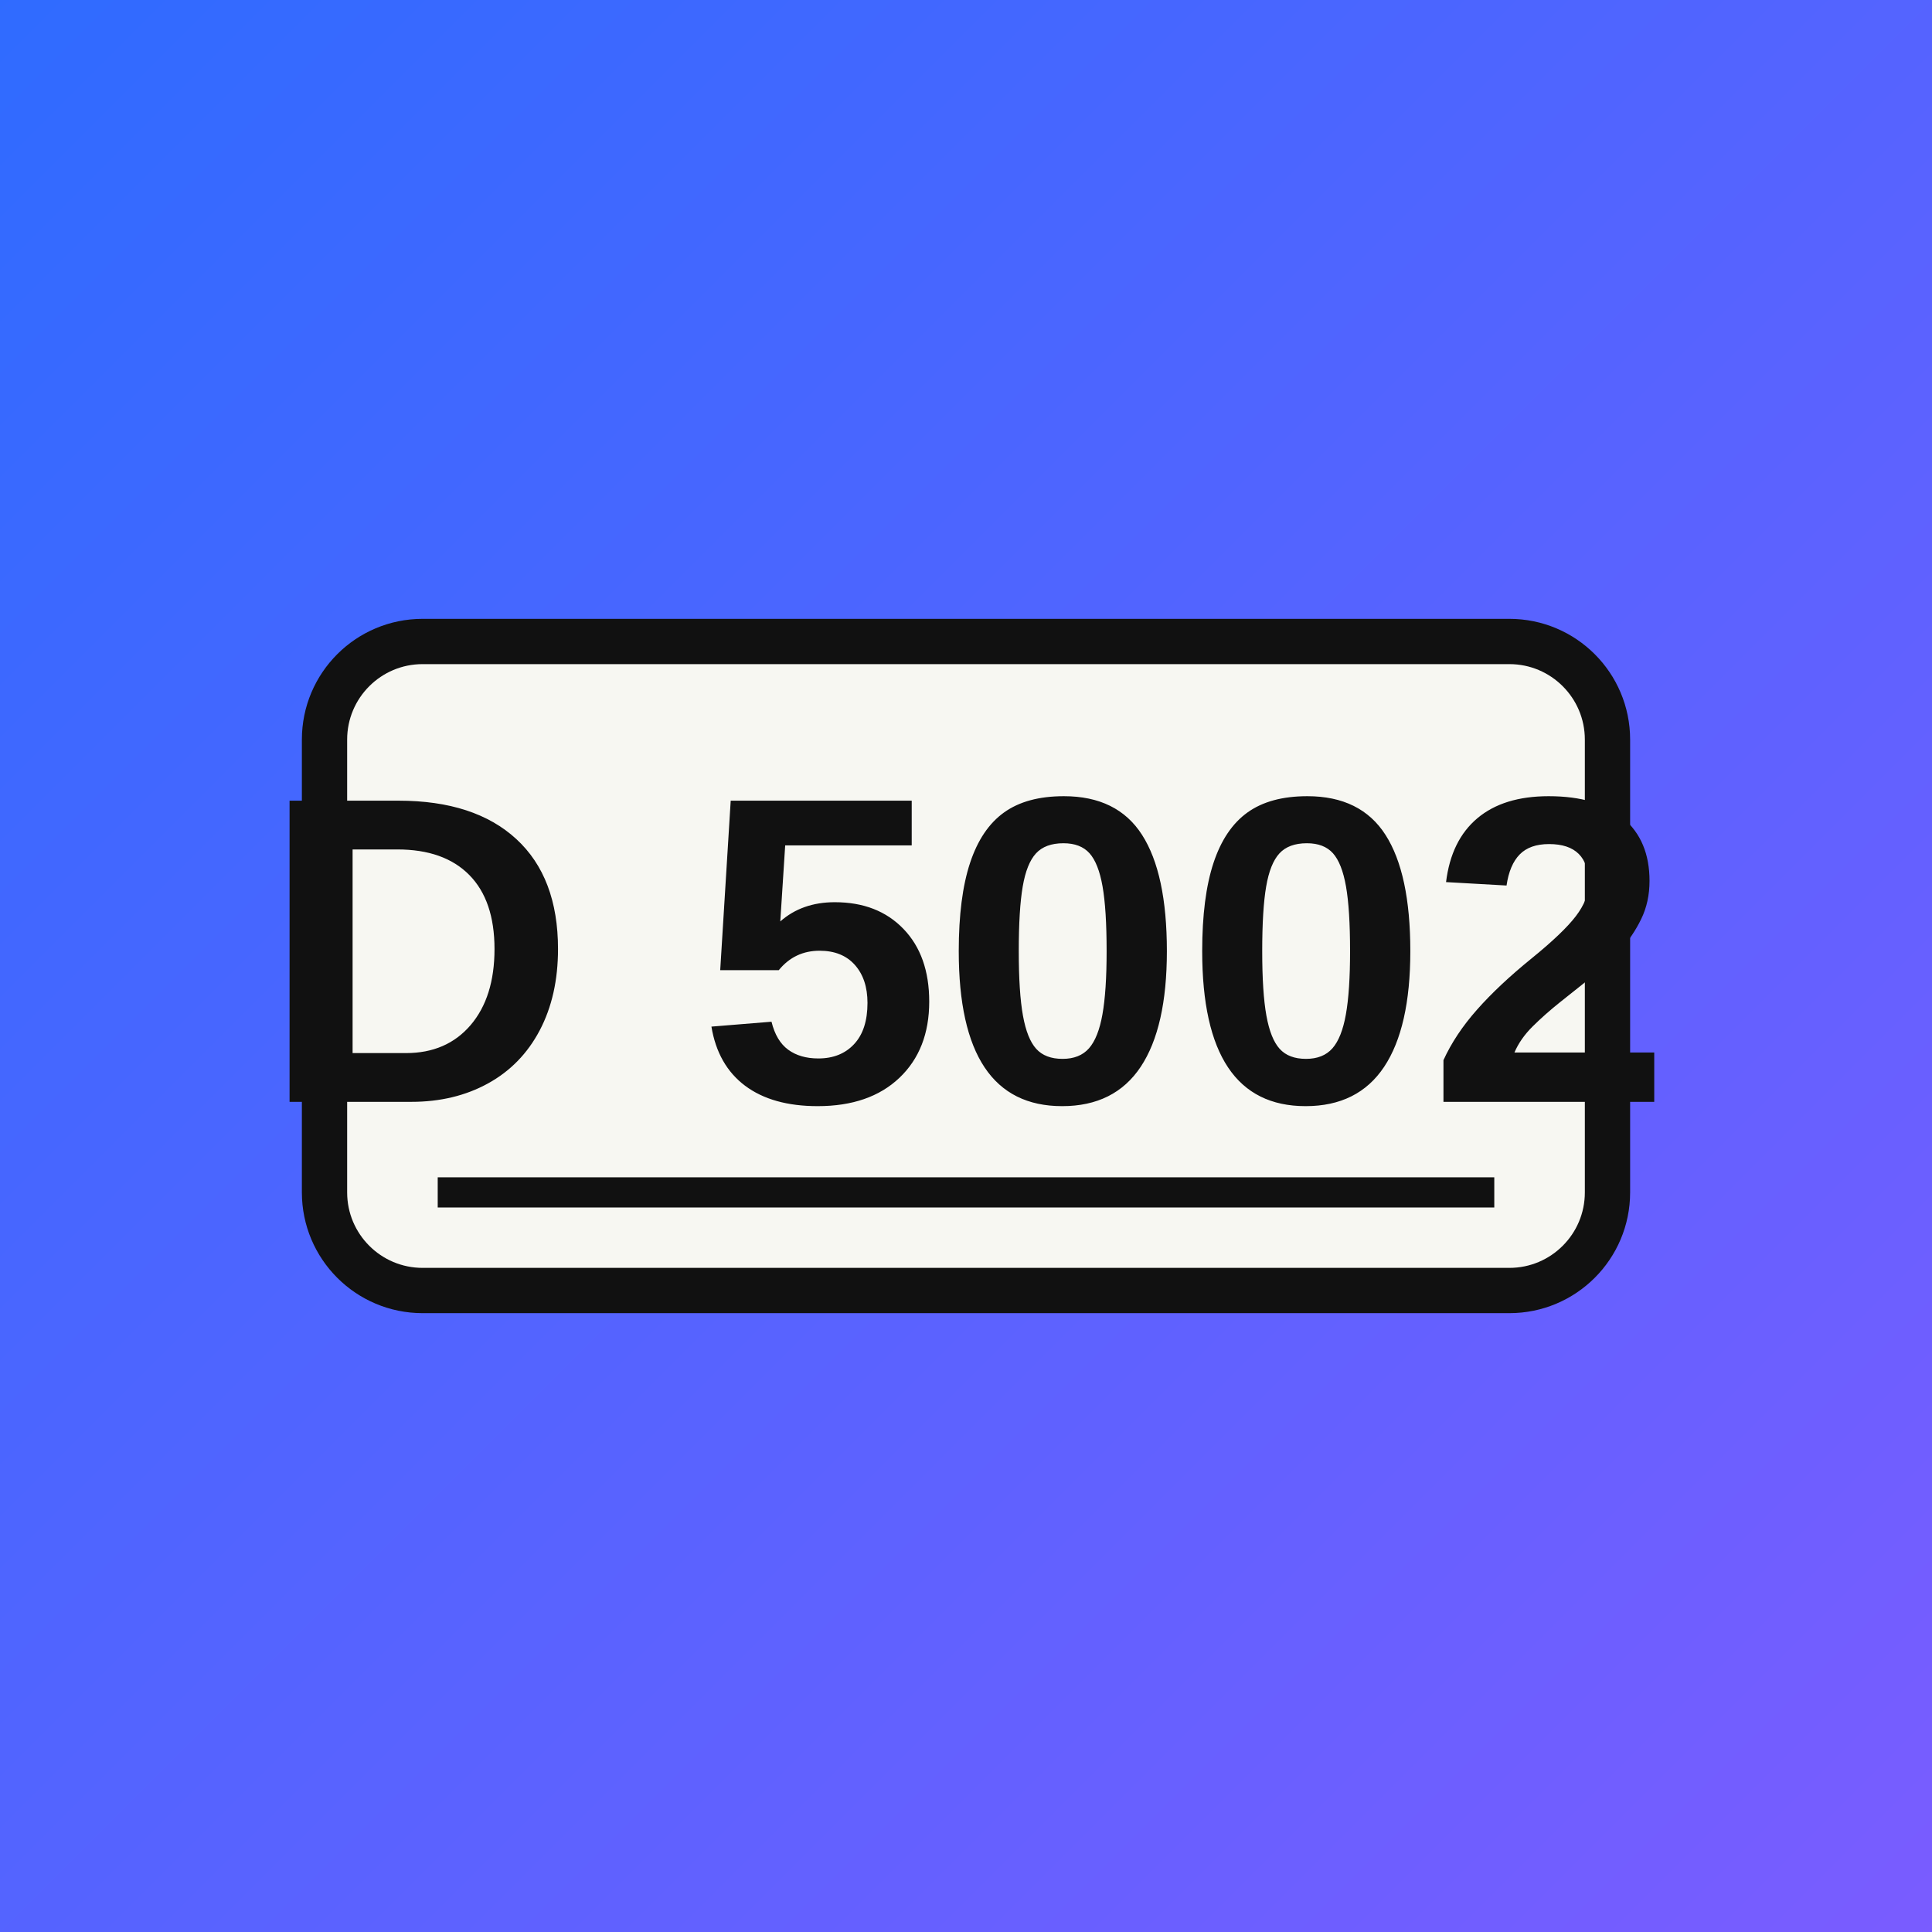
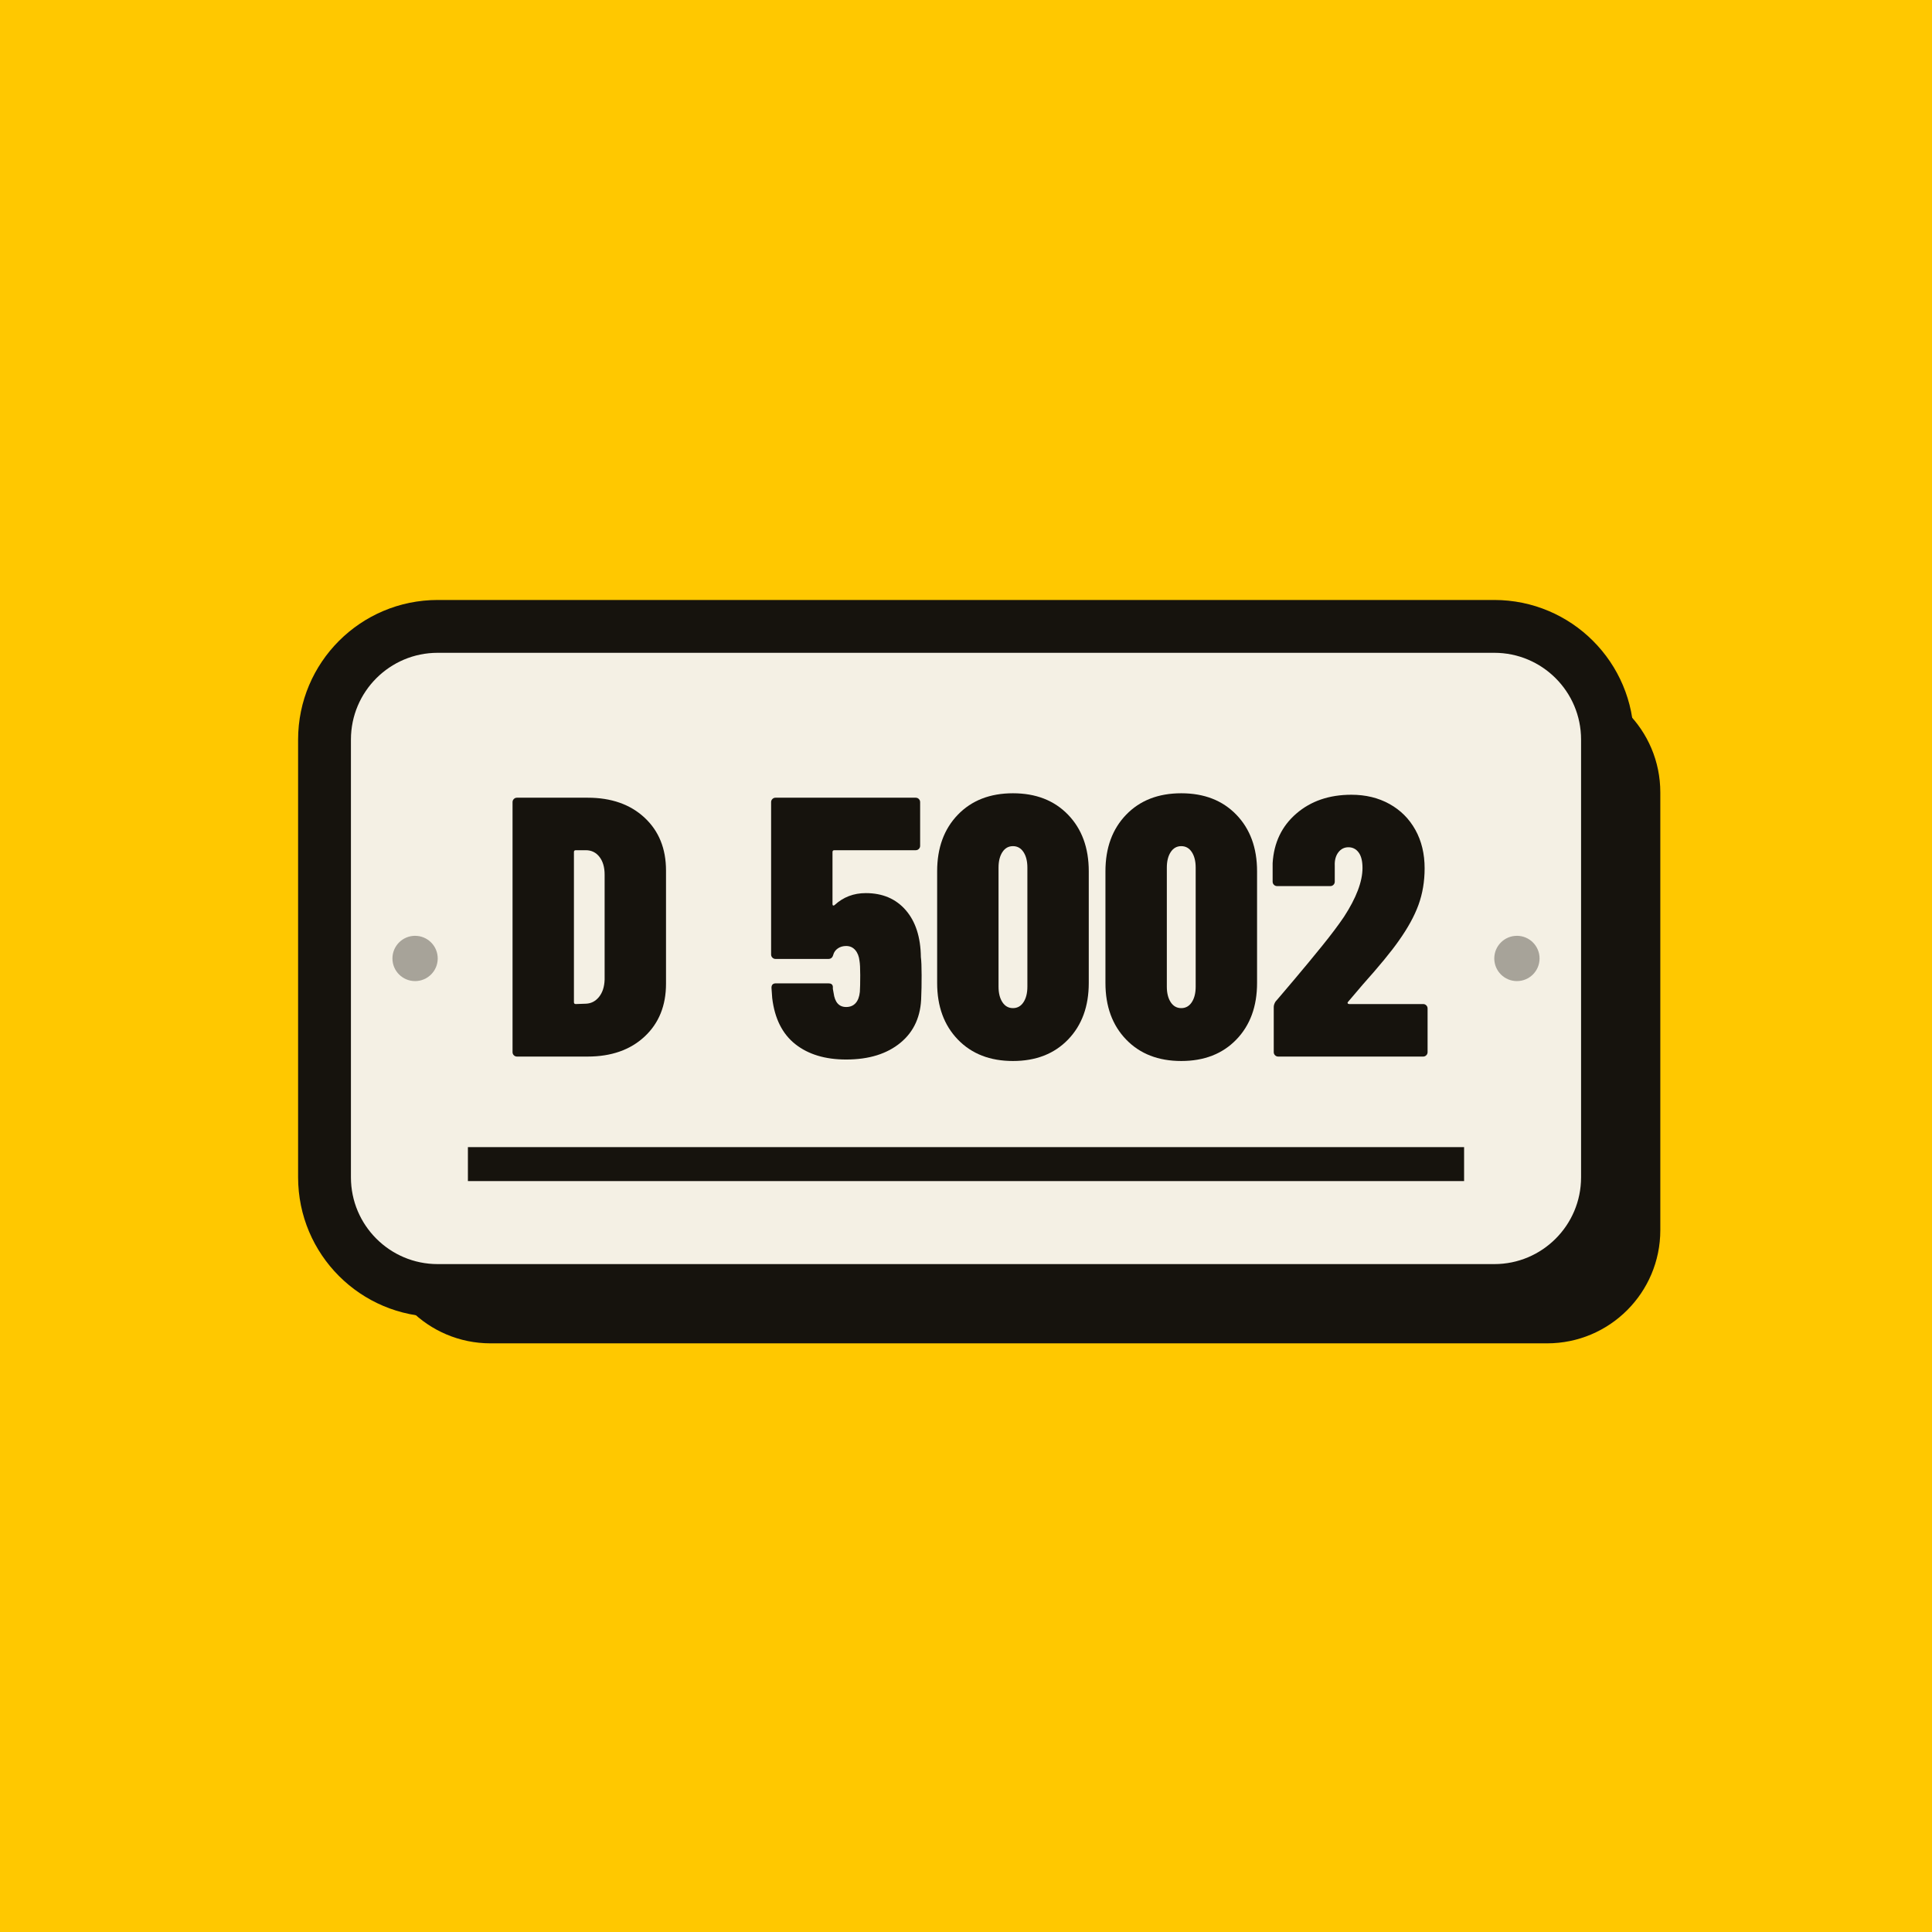
- <svg xmlns="http://www.w3.org/2000/svg" viewBox="0 0 512 512">
-   <defs>
-     <linearGradient id="g" x1="0" y1="0" x2="1" y2="1">
-       <stop offset="0" stop-color="#2f6bff" />
-       <stop offset="1" stop-color="#7a5cff" />
-     </linearGradient>
-   </defs>
-   <rect width="512" height="512" fill="url(#g)" />
-   <rect x="86" y="170" width="340" height="172" rx="26" fill="#f7f7f2" stroke="#111" stroke-width="12" />
-   <text x="256" y="292" text-anchor="middle" font-family="Arial, Helvetica, sans-serif" font-weight="800" font-size="116" fill="#111">D 5002</text>
-   <rect x="116" y="312" width="280" height="8" fill="#111" />
+ <svg xmlns="http://www.w3.org/2000/svg" viewBox="0 0 512 512" role="img" aria-label="CekPlat">
+   <rect width="512" height="512" fill="#ffc800" />
+   <rect x="100" y="180" width="340" height="176" rx="30" fill="#16130d" />
+   <rect x="86" y="166" width="340" height="176" rx="30" fill="#f4f0e4" stroke="#16130d" stroke-width="14" />
+   <g fill="#16130d">
+     <path transform="translate(132.4 280) scale(0.098 -0.098)" d="M35 12V688Q35 693 38.5 696.5Q42 700 47 700H238Q334 700 392.0 646.0Q450 592 450 503V197Q450 108 392.0 54.0Q334 0 238 0H47Q42 0 38.5 3.5Q35 7 35 12ZM206 142 234 143Q255 144 269.0 161.5Q283 179 284 208V492Q284 522 270.0 540.0Q256 558 233 558H206Q201 558 201 553V147Q201 142 206 142Z" />
+     <path transform="translate(202.0 280) scale(0.098 -0.098)" d="M431 220Q431 182 430 163Q429 83 374.0 37.5Q319 -8 227 -8Q142 -8 89.5 33.5Q37 75 27 158L25 186Q25 198 37 198H179Q190 198 191 189V183L193 172Q198 134 227 134Q243 134 252.5 144.5Q262 155 264 175Q265 189 265 220Q265 248 263 259Q261 277 251.5 288.0Q242 299 227 299Q214 299 204.5 292.5Q195 286 192 275Q189 264 179 264H36Q31 264 27.5 267.5Q24 271 24 276V688Q24 693 27.5 696.5Q31 700 36 700H415Q420 700 423.5 696.5Q427 693 427 688V570Q427 565 423.5 561.5Q420 558 415 558H195Q190 558 190 553V412Q190 409 192.0 408.5Q194 408 196 410Q231 442 280 442Q348 442 388.0 396.0Q428 350 429 269Q431 254 431 220Z" />
+     <path transform="translate(246.1 280) scale(0.098 -0.098)" d="M23 199V501Q23 596 79.0 654.0Q135 712 228 712Q321 712 377.0 654.0Q433 596 433 501V199Q433 104 377.0 46.0Q321 -12 228 -12Q135 -12 79.0 46.0Q23 104 23 199ZM267 189V511Q267 537 256.5 553.0Q246 569 228 569Q210 569 199.5 553.0Q189 537 189 511V189Q189 163 199.5 147.0Q210 131 228 131Q246 131 256.5 147.0Q267 163 267 189Z" />
+     <path transform="translate(290.7 280) scale(0.098 -0.098)" d="M23 199V501Q23 596 79.0 654.0Q135 712 228 712Q321 712 377.0 654.0Q433 596 433 501V199Q433 104 377.0 46.0Q321 -12 228 -12Q135 -12 79.0 46.0Q23 104 23 199ZM267 189V511Q267 537 256.5 553.0Q246 569 228 569Q210 569 199.5 553.0Q189 537 189 511V189Q189 163 199.5 147.0Q210 131 228 131Q246 131 256.5 147.0Q267 163 267 189Z" />
+     <path transform="translate(335.4 280) scale(0.098 -0.098)" d="M226 142H426Q431 142 434.5 138.5Q438 135 438 130V12Q438 7 434.5 3.5Q431 0 426 0H34Q29 0 25.5 3.5Q22 7 22 12V134Q22 141 27 149Q24 145 79 210Q117 255 153.0 299.5Q189 344 212 378Q262 455 262 510Q262 538 251.5 552.0Q241 566 224 566Q207 566 196.5 552.0Q186 538 187 516V473Q187 468 183.5 464.5Q180 461 175 461H31Q26 461 22.5 464.5Q19 468 19 473V523Q24 606 83.0 657.0Q142 708 232 708Q290 708 335.0 683.0Q380 658 405.0 613.0Q430 568 430 509Q430 456 413.5 410.5Q397 365 360 313Q330 270 263 195L223 148Q221 146 222.0 144.0Q223 142 226 142Z" />
+   </g>
+   <rect x="124" y="304" width="264" height="9" fill="#16130d" />
+   <circle cx="110" cy="254" r="6" fill="#16130d" opacity=".35" />
+   <circle cx="402" cy="254" r="6" fill="#16130d" opacity=".35" />
</svg>
